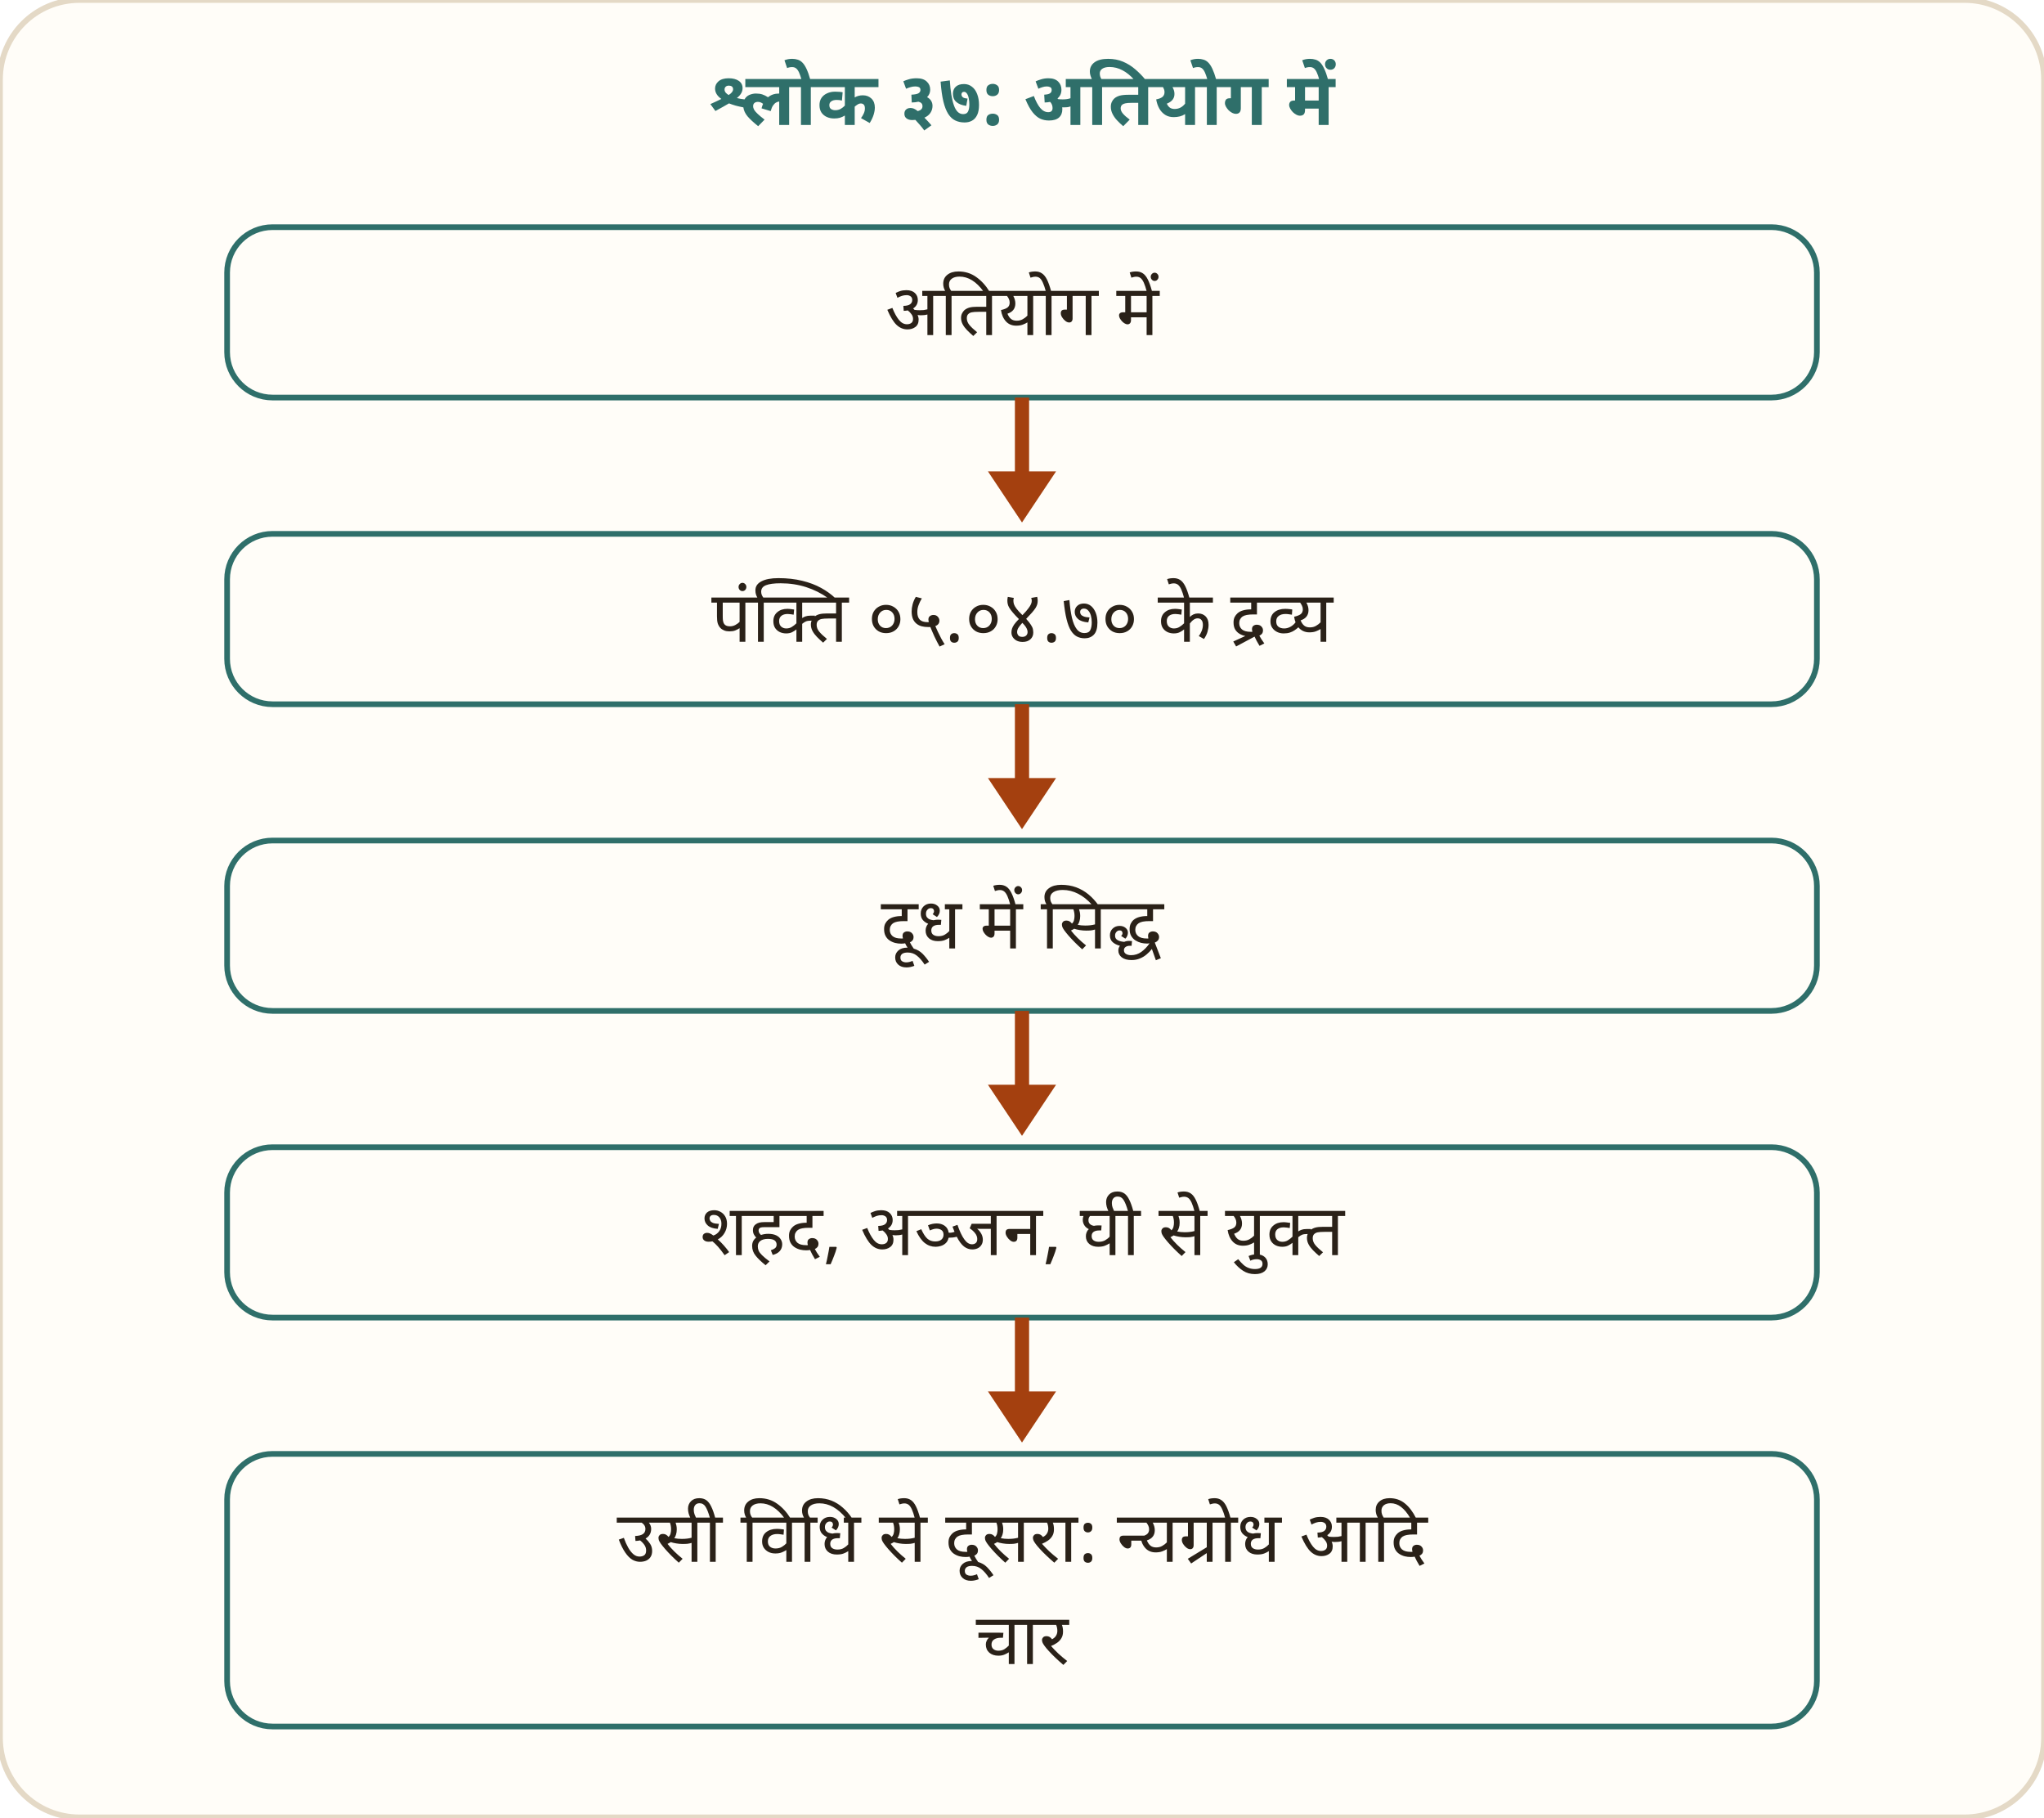
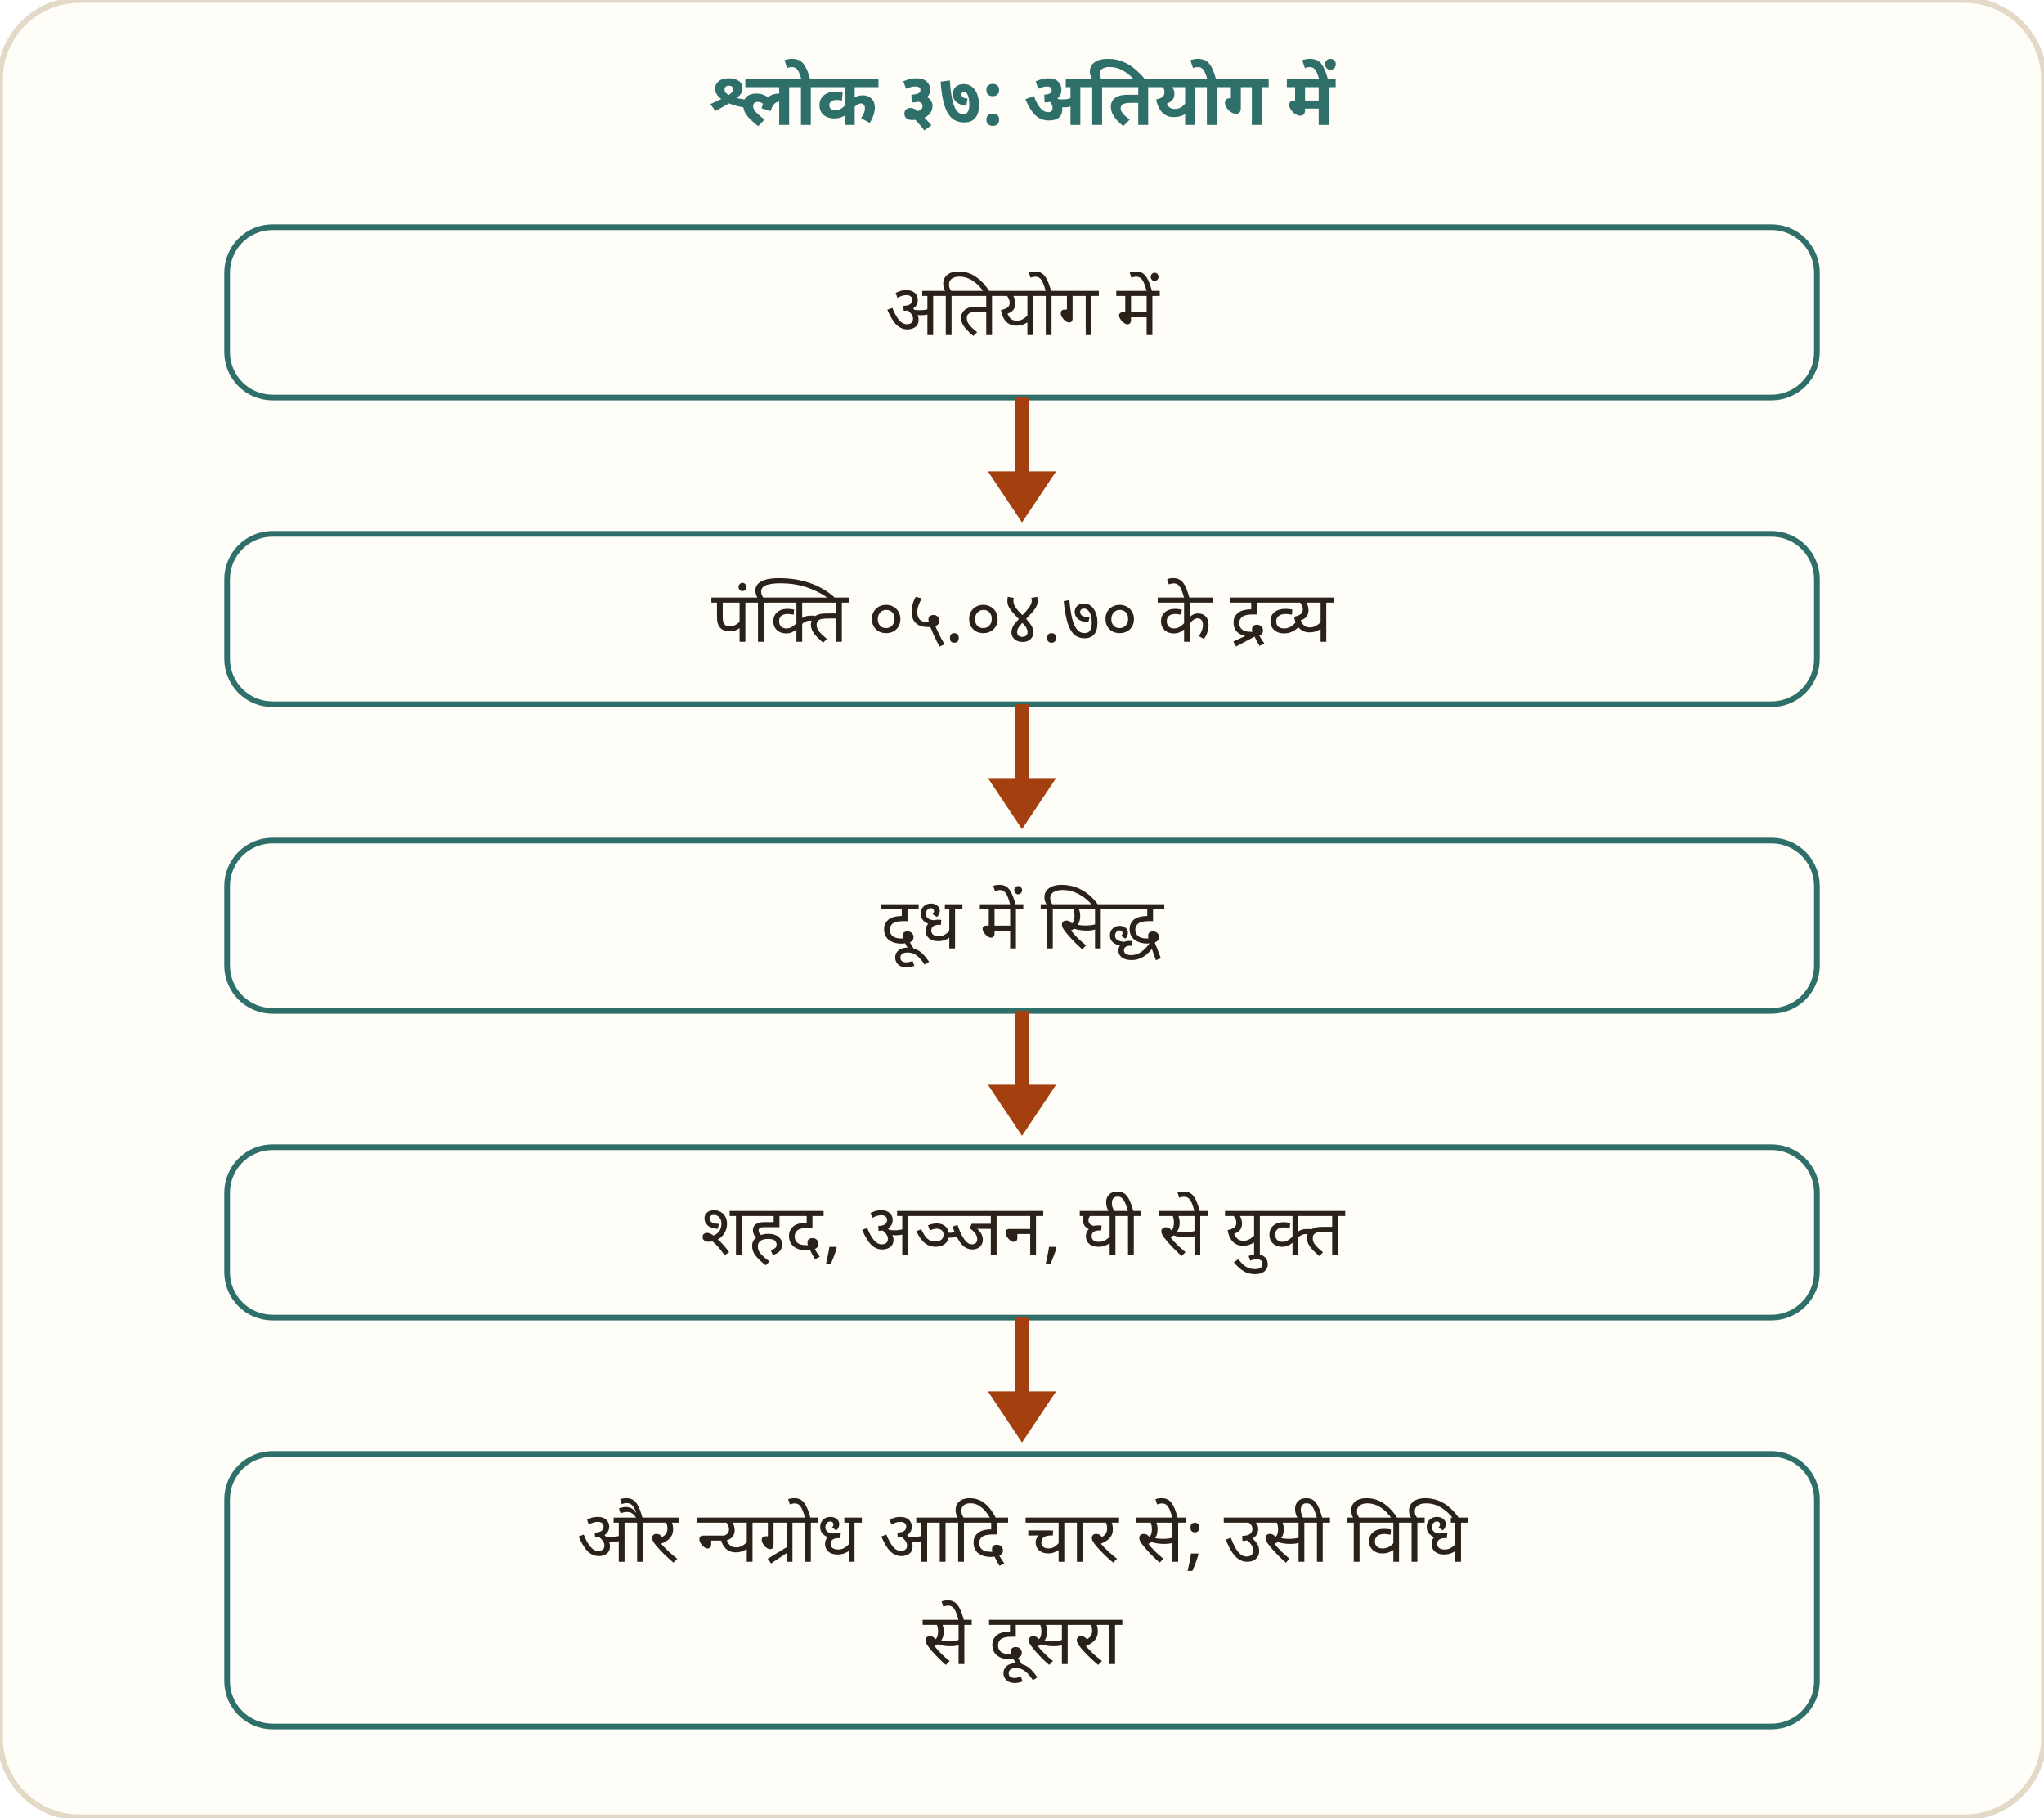
<svg xmlns="http://www.w3.org/2000/svg" viewBox="0 0 360 320" role="img">
  <rect width="360" height="320" rx="14" fill="#fffdf8" stroke="#e4d9c6" />
  <text x="180" y="22" font-family="'Noto Sans Devanagari','Mukta','Nirmala UI','Mangal',sans-serif" font-size="13" font-weight="700" fill="#2f6f6a" text-anchor="middle">श्लोक ३७: अतियोग में</text>
  <rect x="40" y="40" width="280" height="30" rx="8" fill="#fffdf8" stroke="#2f6f6a" />
  <text x="180.0" y="59.0" font-family="'Noto Sans Devanagari','Mukta','Nirmala UI','Mangal',sans-serif" font-size="12.5" font-weight="500" fill="#2a2118" text-anchor="middle">अतियोग में</text>
  <line x1="180" y1="70" x2="180" y2="86" stroke="#a4400f" stroke-width="2.5" />
  <polygon points="180,92 174,83 186,83" fill="#a4400f" />
  <rect x="40" y="94" width="280" height="30" rx="8" fill="#fffdf8" stroke="#2f6f6a" />
  <text x="180.0" y="113.0" font-family="'Noto Sans Devanagari','Mukta','Nirmala UI','Mangal',sans-serif" font-size="12.5" font-weight="500" fill="#2a2118" text-anchor="middle">पंक्ति ०५.०४.७० के द्रव्य</text>
  <line x1="180" y1="124" x2="180" y2="140" stroke="#a4400f" stroke-width="2.5" />
  <polygon points="180,146 174,137 186,137" fill="#a4400f" />
  <rect x="40" y="148" width="280" height="30" rx="8" fill="#fffdf8" stroke="#2f6f6a" />
  <text x="180.0" y="167.0" font-family="'Noto Sans Devanagari','Mukta','Nirmala UI','Mangal',sans-serif" font-size="12.5" font-weight="500" fill="#2a2118" text-anchor="middle">दूध में सिद्ध</text>
  <line x1="180" y1="178" x2="180" y2="194" stroke="#a4400f" stroke-width="2.5" />
  <polygon points="180,200 174,191 186,191" fill="#a4400f" />
  <rect x="40" y="202" width="280" height="30" rx="8" fill="#fffdf8" stroke="#2f6f6a" />
  <text x="180.0" y="221.0" font-family="'Noto Sans Devanagari','Mukta','Nirmala UI','Mangal',sans-serif" font-size="12.5" font-weight="500" fill="#2a2118" text-anchor="middle">शहद, अञ्जन, घी से युक्त</text>
  <line x1="180" y1="232" x2="180" y2="248" stroke="#a4400f" stroke-width="2.5" />
  <polygon points="180,254 174,245 186,245" fill="#a4400f" />
  <rect x="40" y="256" width="280" height="48" rx="8" fill="#fffdf8" stroke="#2f6f6a" />
-   <text x="180.0" y="275.0" font-family="'Noto Sans Devanagari','Mukta','Nirmala UI','Mangal',sans-serif" font-size="12.5" font-weight="500" fill="#2a2118" text-anchor="middle">उसी विधि से दूसरा: न्यग्रोध आदि</text>
-   <text x="180.0" y="293.0" font-family="'Noto Sans Devanagari','Mukta','Nirmala UI','Mangal',sans-serif" font-size="12.5" font-weight="500" fill="#2a2118" text-anchor="middle">चार</text>
+   <text x="180.0" y="275.0" font-family="'Noto Sans Devanagari','Mukta','Nirmala UI','Mangal',sans-serif" font-size="12.5" font-weight="500" fill="#2a2118" text-anchor="middle">और न्यग्रोध आदि चार से; उसी विधि</text>
+   <text x="180.0" y="293.0" font-family="'Noto Sans Devanagari','Mukta','Nirmala UI','Mangal',sans-serif" font-size="12.5" font-weight="500" fill="#2a2118" text-anchor="middle">से दूसरा</text>
</svg>
